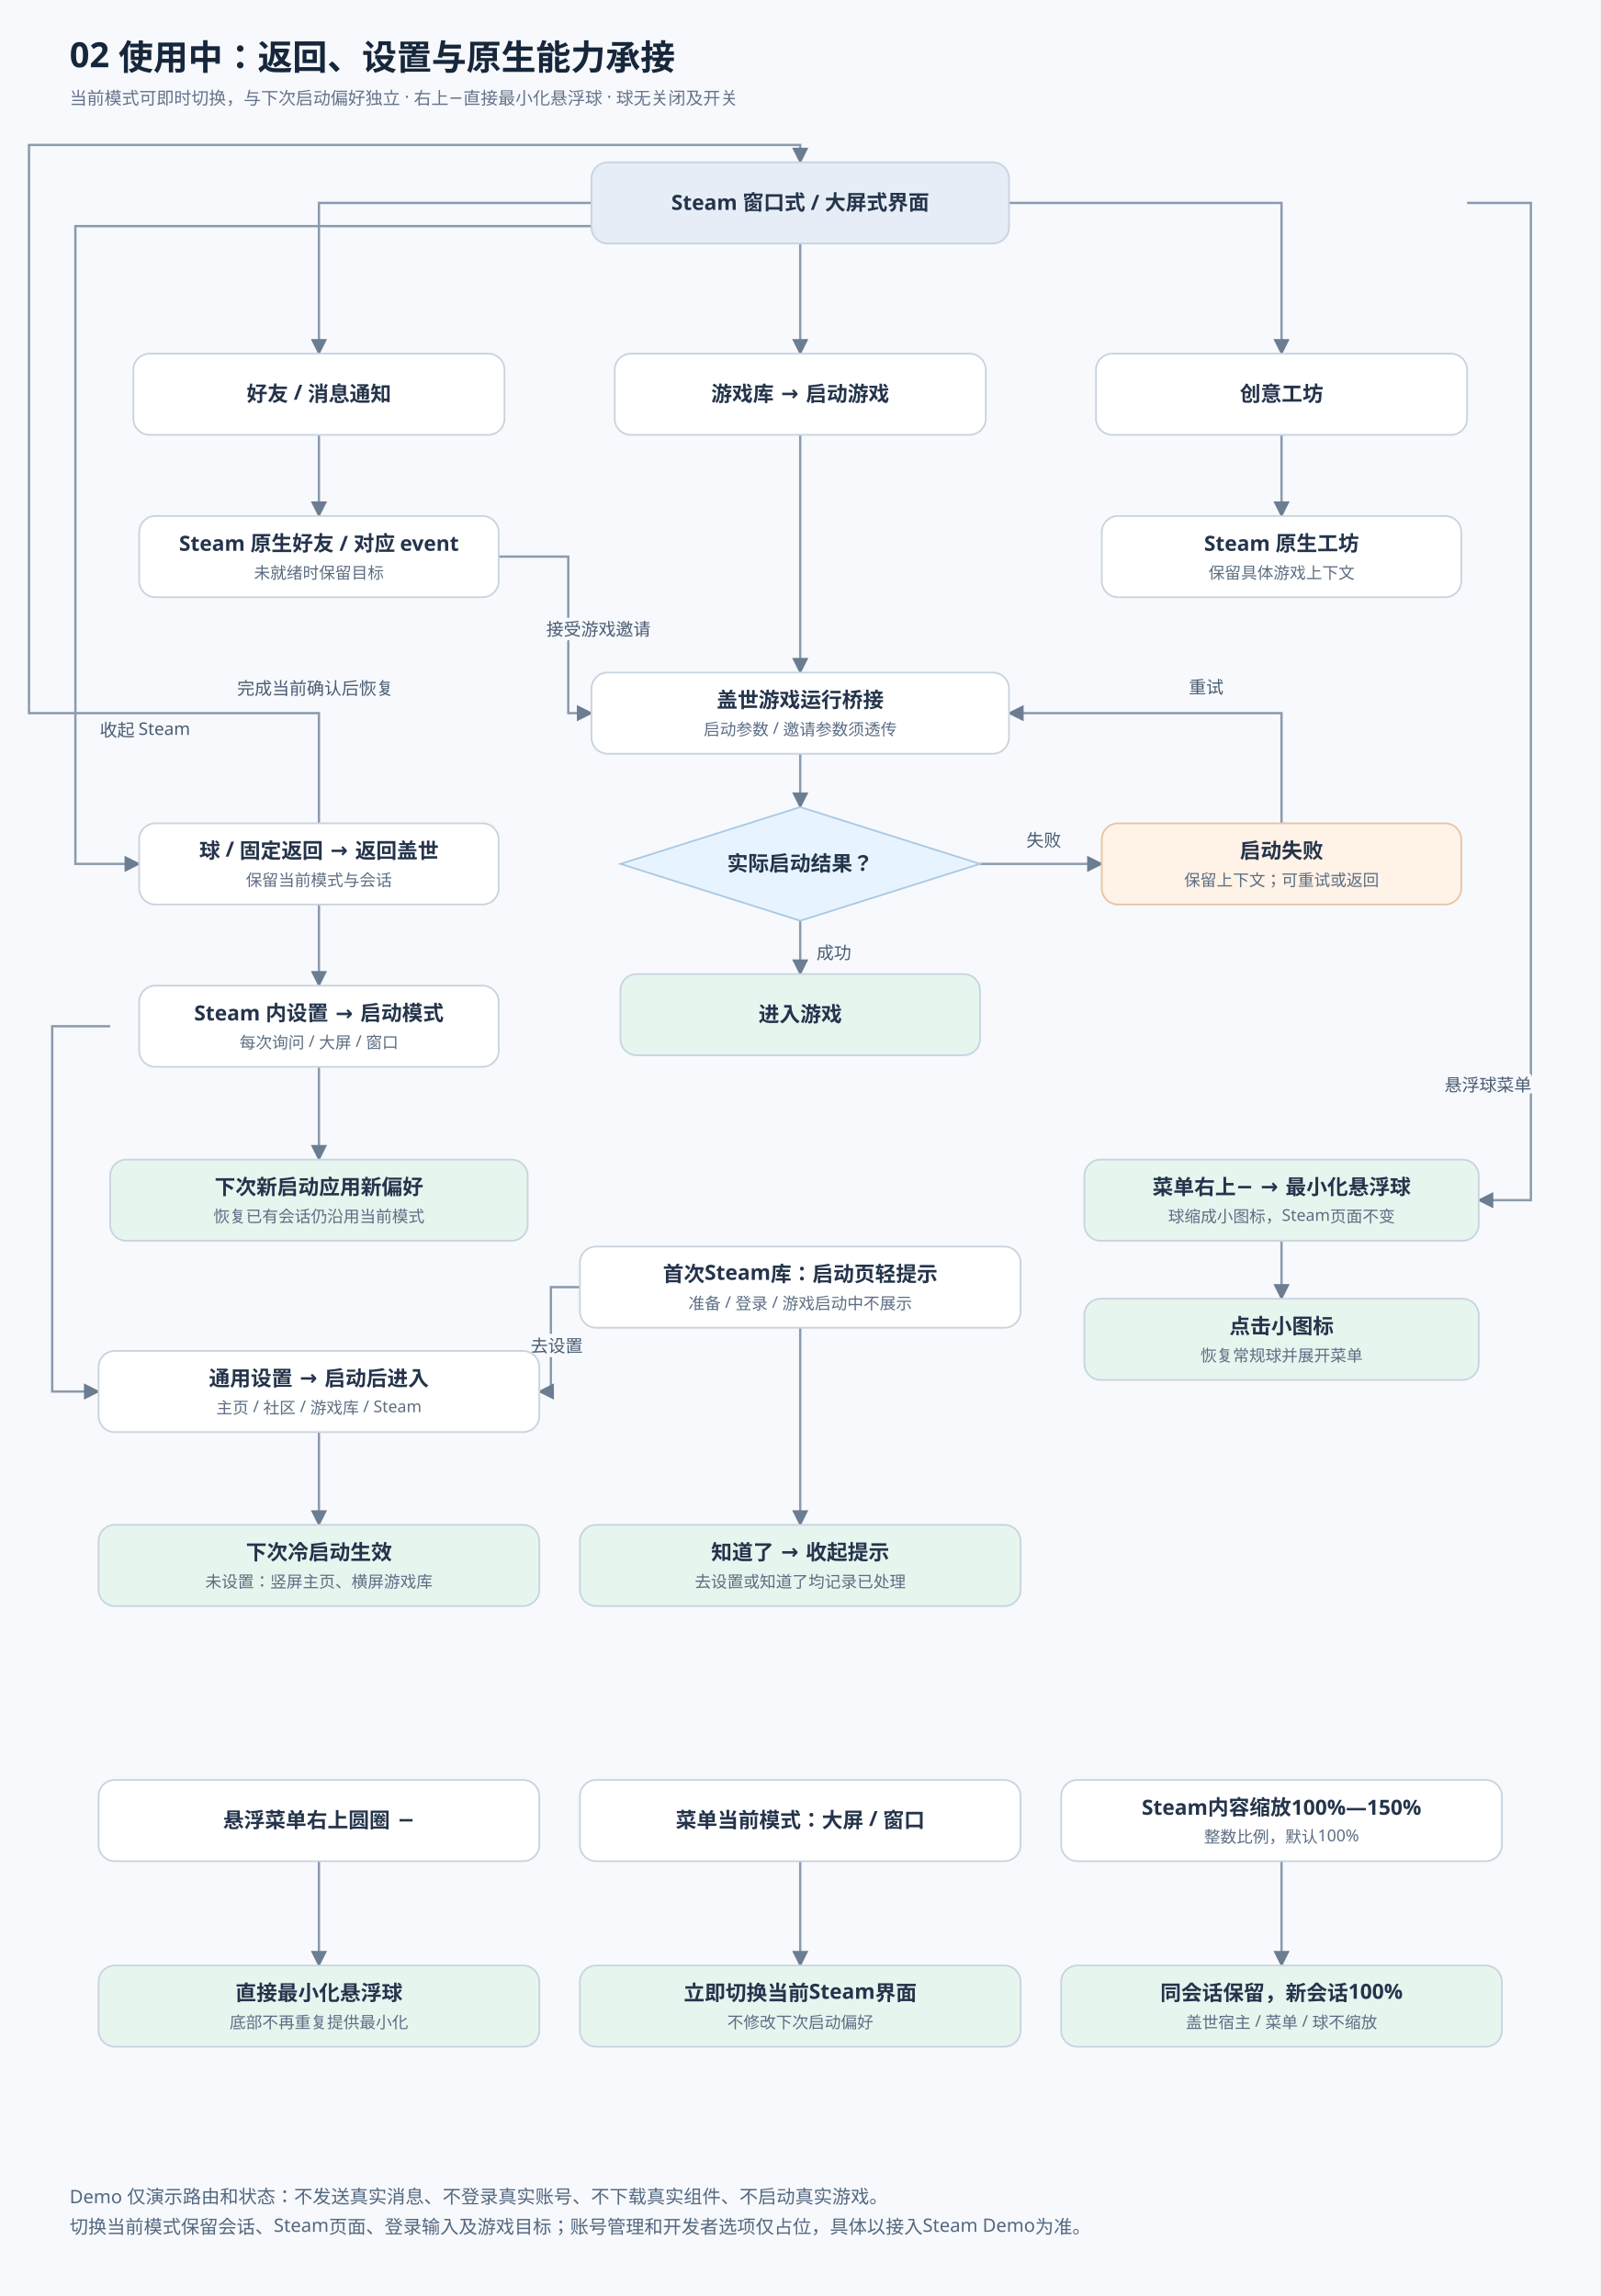
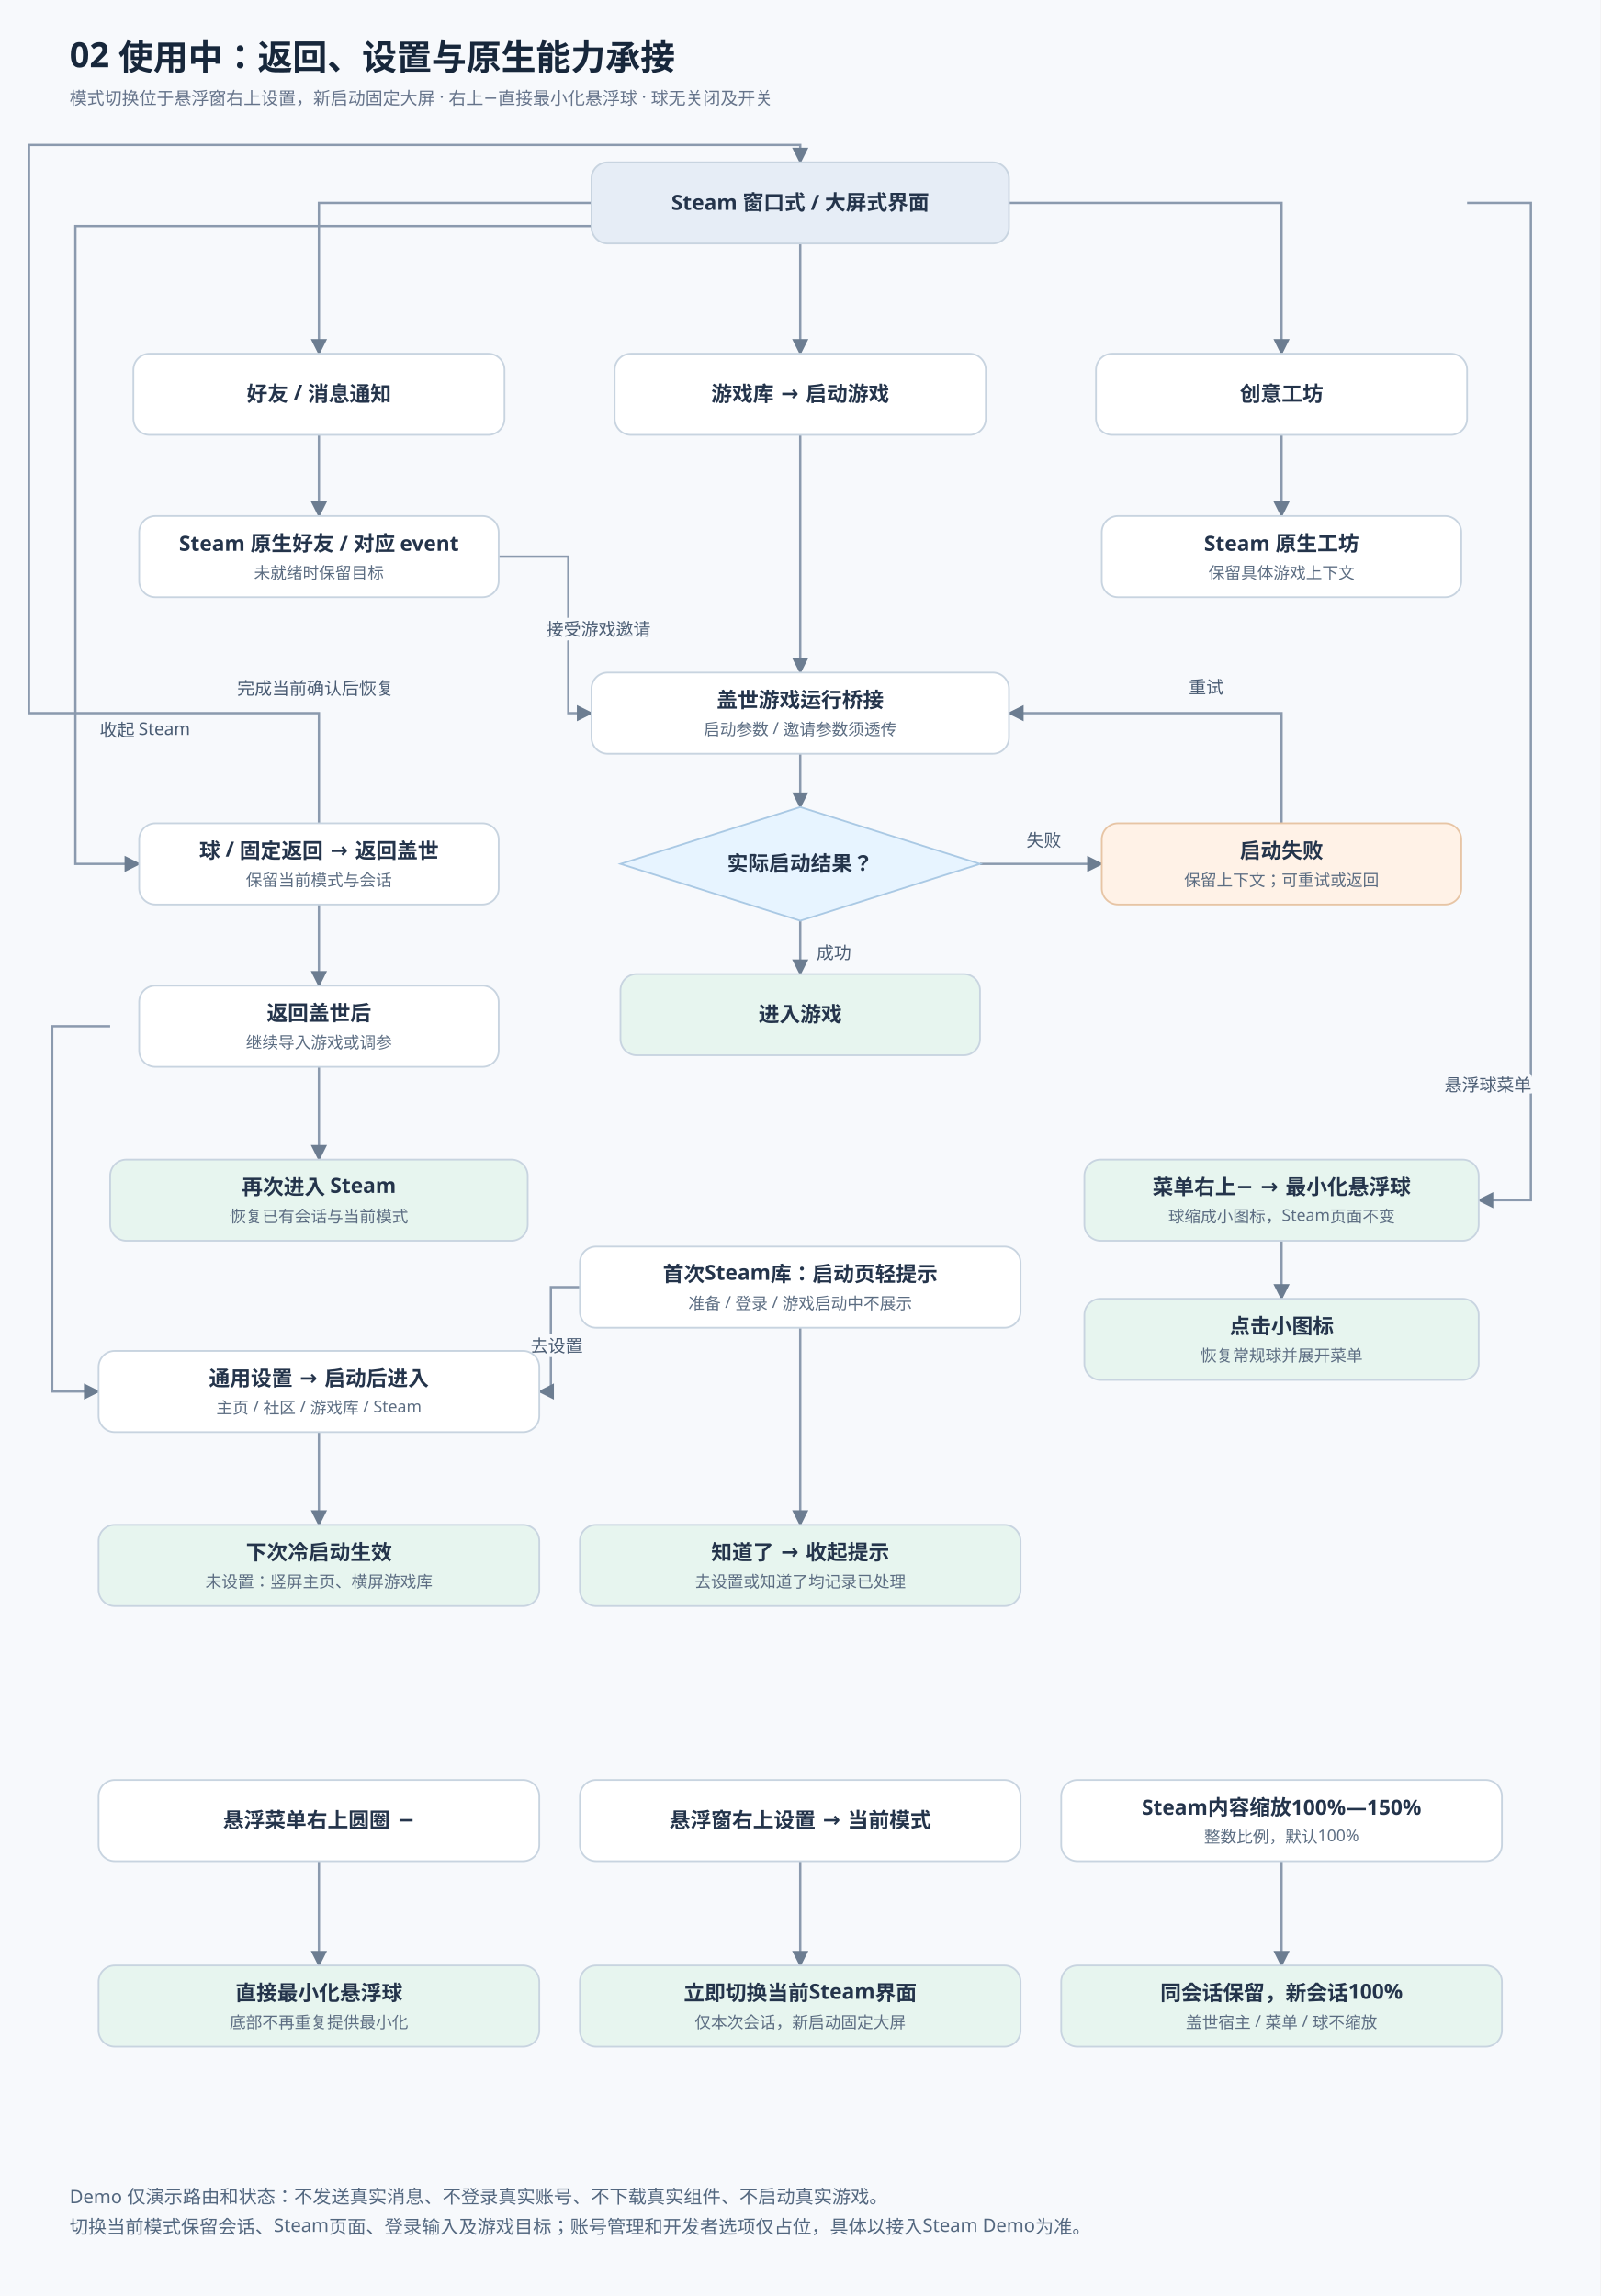
<svg xmlns="http://www.w3.org/2000/svg" width="1380" height="1980" viewBox="0 0 1380 1980" role="img" aria-label="02 使用中：返回、设置与原生能力承接">
  <defs>
    <marker id="arrow-02" viewBox="0 0 10 10" refX="9" refY="5" markerWidth="7" markerHeight="7" orient="auto-start-reverse">
      <path d="M 0 0 L 10 5 L 0 10 z" fill="#6c7d91" />
    </marker>
  </defs>
  <style>text{font-family:'Microsoft YaHei','PingFang SC',sans-serif}.title{font-size:30px;font-weight:700;fill:#17273b}.sub{font-size:15px;fill:#65738a}.label{font-size:15px;fill:#4a5c73;paint-order:stroke;stroke:#f7f9fc;stroke-width:7px;stroke-linejoin:round}.node{font-size:18px;font-weight:600;fill:#24344b}.small{font-size:14px;font-weight:400;fill:#5c6d82}.note{font-size:16px;fill:#53677f}</style>
  <rect width="1380" height="1980" fill="#f7f9fc" />
  <text class="title" x="60" y="58">02 使用中：返回、设置与原生能力承接</text>
-   <text class="sub" x="60" y="90">当前模式可即时切换，与下次启动偏好独立 · 右上−直接最小化悬浮球 · 球无关闭及开关</text>
+   <text class="sub" x="60" y="90">模式切换位于悬浮窗右上设置，新启动固定大屏 · 右上−直接最小化悬浮球 · 球无关闭及开关</text>
  <path d="M510 175 H275 V305" fill="none" stroke="#8b9aae" stroke-width="2" marker-end="url(#arrow-02)" />
  <path d="M690 210 V305" fill="none" stroke="#8b9aae" stroke-width="2" marker-end="url(#arrow-02)" />
  <path d="M870 175 H1105 V305" fill="none" stroke="#8b9aae" stroke-width="2" marker-end="url(#arrow-02)" />
  <path d="M275 375 V445" fill="none" stroke="#8b9aae" stroke-width="2" marker-end="url(#arrow-02)" />
  <path d="M1105 375 V445" fill="none" stroke="#8b9aae" stroke-width="2" marker-end="url(#arrow-02)" />
  <path d="M690 375 V580" fill="none" stroke="#8b9aae" stroke-width="2" marker-end="url(#arrow-02)" />
  <path d="M430 480 H490 V615 H510" fill="none" stroke="#8b9aae" stroke-width="2" marker-end="url(#arrow-02)" />
  <text class="label" x="516" y="548" text-anchor="middle">接受游戏邀请</text>
  <path d="M690 650 V696" fill="none" stroke="#8b9aae" stroke-width="2" marker-end="url(#arrow-02)" />
  <path d="M845 745 H950" fill="none" stroke="#8b9aae" stroke-width="2" marker-end="url(#arrow-02)" />
  <text class="label" x="900" y="730" text-anchor="middle">失败</text>
  <path d="M1105 710 V615 H870" fill="none" stroke="#8b9aae" stroke-width="2" marker-end="url(#arrow-02)" />
  <text class="label" x="1040" y="598" text-anchor="middle">重试</text>
  <path d="M690 794 V840" fill="none" stroke="#8b9aae" stroke-width="2" marker-end="url(#arrow-02)" />
  <text class="label" x="719" y="827" text-anchor="middle">成功</text>
  <path d="M510 195 H65 V745 H120" fill="none" stroke="#8b9aae" stroke-width="2" marker-end="url(#arrow-02)" />
  <text class="label" x="125" y="635" text-anchor="middle">收起 Steam</text>
  <path d="M275 710 V615 H25 V125 H690 V140" fill="none" stroke="#8b9aae" stroke-width="2" marker-end="url(#arrow-02)" />
  <text class="label" x="272" y="599" text-anchor="middle">完成当前确认后恢复</text>
  <path d="M275 780 V850" fill="none" stroke="#8b9aae" stroke-width="2" marker-end="url(#arrow-02)" />
  <path d="M275 920 V1000" fill="none" stroke="#8b9aae" stroke-width="2" marker-end="url(#arrow-02)" />
  <path d="M1265 175 H1320 V1035 H1275" fill="none" stroke="#8b9aae" stroke-width="2" marker-end="url(#arrow-02)" />
  <text class="label" x="1283" y="941" text-anchor="middle">悬浮球菜单</text>
  <path d="M1105 1070 V1120" fill="none" stroke="#8b9aae" stroke-width="2" marker-end="url(#arrow-02)" />
  <path d="M95 885 H45 V1200 H85" fill="none" stroke="#8b9aae" stroke-width="2" marker-end="url(#arrow-02)" />
  <path d="M275 1235 V1315" fill="none" stroke="#8b9aae" stroke-width="2" marker-end="url(#arrow-02)" />
  <path d="M690 1145 V1315" fill="none" stroke="#8b9aae" stroke-width="2" marker-end="url(#arrow-02)" />
  <path d="M500 1110 H475 V1200 H465" fill="none" stroke="#8b9aae" stroke-width="2" marker-end="url(#arrow-02)" />
  <text class="label" x="480" y="1166" text-anchor="middle">去设置</text>
  <path d="M275 1605 V1695" fill="none" stroke="#8b9aae" stroke-width="2" marker-end="url(#arrow-02)" />
  <path d="M690 1605 V1695" fill="none" stroke="#8b9aae" stroke-width="2" marker-end="url(#arrow-02)" />
  <path d="M1105 1605 V1695" fill="none" stroke="#8b9aae" stroke-width="2" marker-end="url(#arrow-02)" />
  <rect x="510" y="140" width="360" height="70" rx="14" fill="#e6edf6" stroke="#c8d4e0" stroke-width="1.5" />
  <text class="node" text-anchor="middle" x="690" y="181">Steam 窗口式 / 大屏式界面</text>
  <rect x="115" y="305" width="320" height="70" rx="14" fill="#ffffff" stroke="#c8d4e0" stroke-width="1.5" />
  <text class="node" text-anchor="middle" x="275" y="346">好友 / 消息通知</text>
  <rect x="530" y="305" width="320" height="70" rx="14" fill="#ffffff" stroke="#c8d4e0" stroke-width="1.5" />
  <text class="node" text-anchor="middle" x="690" y="346">游戏库 → 启动游戏</text>
  <rect x="945" y="305" width="320" height="70" rx="14" fill="#ffffff" stroke="#c8d4e0" stroke-width="1.5" />
  <text class="node" text-anchor="middle" x="1105" y="346">创意工坊</text>
  <rect x="120" y="445" width="310" height="70" rx="14" fill="#ffffff" stroke="#c8d4e0" stroke-width="1.5" />
  <text class="node" text-anchor="middle" x="275" y="475">Steam 原生好友 / 对应 event</text>
  <text class="small" text-anchor="middle" x="275" y="499">未就绪时保留目标</text>
  <rect x="510" y="580" width="360" height="70" rx="14" fill="#ffffff" stroke="#c8d4e0" stroke-width="1.5" />
  <text class="node" text-anchor="middle" x="690" y="610">盖世游戏运行桥接</text>
  <text class="small" text-anchor="middle" x="690" y="634">启动参数 / 邀请参数须透传</text>
  <rect x="950" y="445" width="310" height="70" rx="14" fill="#ffffff" stroke="#c8d4e0" stroke-width="1.5" />
  <text class="node" text-anchor="middle" x="1105" y="475">Steam 原生工坊</text>
  <text class="small" text-anchor="middle" x="1105" y="499">保留具体游戏上下文</text>
  <path d="M690 696 L845 745 L690 794 L535 745 Z" fill="#e7f4ff" stroke="#aac9e4" stroke-width="1.5" />
  <text class="node" text-anchor="middle" x="690" y="751">实际启动结果？</text>
  <rect x="950" y="710" width="310" height="70" rx="14" fill="#fff2e7" stroke="#e7c5a5" stroke-width="1.5" />
  <text class="node" text-anchor="middle" x="1105" y="740">启动失败</text>
  <text class="small" text-anchor="middle" x="1105" y="764">保留上下文；可重试或返回</text>
  <rect x="535" y="840" width="310" height="70" rx="14" fill="#e7f5ef" stroke="#c8d4e0" stroke-width="1.5" />
  <text class="node" text-anchor="middle" x="690" y="881">进入游戏</text>
  <rect x="120" y="710" width="310" height="70" rx="14" fill="#ffffff" stroke="#c8d4e0" stroke-width="1.5" />
  <text class="node" text-anchor="middle" x="275" y="740">球 / 固定返回 → 返回盖世</text>
  <text class="small" text-anchor="middle" x="275" y="764">保留当前模式与会话</text>
  <rect x="120" y="850" width="310" height="70" rx="14" fill="#ffffff" stroke="#c8d4e0" stroke-width="1.5" />
-   <text class="node" text-anchor="middle" x="275" y="880">Steam 内设置 → 启动模式</text>
-   <text class="small" text-anchor="middle" x="275" y="904">每次询问 / 大屏 / 窗口</text>
+   <text class="node" text-anchor="middle" x="275" y="880">返回盖世后</text>
+   <text class="small" text-anchor="middle" x="275" y="904">继续导入游戏或调参</text>
  <rect x="95" y="1000" width="360" height="70" rx="14" fill="#e7f5ef" stroke="#c8d4e0" stroke-width="1.5" />
-   <text class="node" text-anchor="middle" x="275" y="1030">下次新启动应用新偏好</text>
-   <text class="small" text-anchor="middle" x="275" y="1054">恢复已有会话仍沿用当前模式</text>
+   <text class="node" text-anchor="middle" x="275" y="1030">再次进入 Steam</text>
+   <text class="small" text-anchor="middle" x="275" y="1054">恢复已有会话与当前模式</text>
  <rect x="935" y="1000" width="340" height="70" rx="14" fill="#e7f5ef" stroke="#c8d4e0" stroke-width="1.5" />
  <text class="node" text-anchor="middle" x="1105" y="1030">菜单右上− → 最小化悬浮球</text>
  <text class="small" text-anchor="middle" x="1105" y="1054">球缩成小图标，Steam页面不变</text>
  <rect x="935" y="1120" width="340" height="70" rx="14" fill="#e7f5ef" stroke="#c8d4e0" stroke-width="1.5" />
  <text class="node" text-anchor="middle" x="1105" y="1150">点击小图标</text>
  <text class="small" text-anchor="middle" x="1105" y="1174">恢复常规球并展开菜单</text>
  <rect x="85" y="1165" width="380" height="70" rx="14" fill="#ffffff" stroke="#c8d4e0" stroke-width="1.5" />
  <text class="node" text-anchor="middle" x="275" y="1195">通用设置 → 启动后进入</text>
  <text class="small" text-anchor="middle" x="275" y="1219">主页 / 社区 / 游戏库 / Steam</text>
  <rect x="85" y="1315" width="380" height="70" rx="14" fill="#e7f5ef" stroke="#c8d4e0" stroke-width="1.5" />
  <text class="node" text-anchor="middle" x="275" y="1345">下次冷启动生效</text>
  <text class="small" text-anchor="middle" x="275" y="1369">未设置：竖屏主页、横屏游戏库</text>
  <rect x="500" y="1075" width="380" height="70" rx="14" fill="#ffffff" stroke="#c8d4e0" stroke-width="1.5" />
  <text class="node" text-anchor="middle" x="690" y="1105">首次Steam库：启动页轻提示</text>
  <text class="small" text-anchor="middle" x="690" y="1129">准备 / 登录 / 游戏启动中不展示</text>
  <rect x="500" y="1315" width="380" height="70" rx="14" fill="#e7f5ef" stroke="#c8d4e0" stroke-width="1.5" />
  <text class="node" text-anchor="middle" x="690" y="1345">知道了 → 收起提示</text>
  <text class="small" text-anchor="middle" x="690" y="1369">去设置或知道了均记录已处理</text>
  <rect x="85" y="1535" width="380" height="70" rx="14" fill="#ffffff" stroke="#c8d4e0" stroke-width="1.5" />
  <text class="node" text-anchor="middle" x="275" y="1576">悬浮菜单右上圆圈 −</text>
  <rect x="85" y="1695" width="380" height="70" rx="14" fill="#e7f5ef" stroke="#c8d4e0" stroke-width="1.5" />
  <text class="node" text-anchor="middle" x="275" y="1725">直接最小化悬浮球</text>
  <text class="small" text-anchor="middle" x="275" y="1749">底部不再重复提供最小化</text>
  <rect x="500" y="1535" width="380" height="70" rx="14" fill="#ffffff" stroke="#c8d4e0" stroke-width="1.5" />
-   <text class="node" text-anchor="middle" x="690" y="1576">菜单当前模式：大屏 / 窗口</text>
+   <text class="node" text-anchor="middle" x="690" y="1576">悬浮窗右上设置 → 当前模式</text>
  <rect x="500" y="1695" width="380" height="70" rx="14" fill="#e7f5ef" stroke="#c8d4e0" stroke-width="1.5" />
  <text class="node" text-anchor="middle" x="690" y="1725">立即切换当前Steam界面</text>
-   <text class="small" text-anchor="middle" x="690" y="1749">不修改下次启动偏好</text>
+   <text class="small" text-anchor="middle" x="690" y="1749">仅本次会话，新启动固定大屏</text>
  <rect x="915" y="1535" width="380" height="70" rx="14" fill="#ffffff" stroke="#c8d4e0" stroke-width="1.5" />
  <text class="node" text-anchor="middle" x="1105" y="1565">Steam内容缩放100%—150%</text>
  <text class="small" text-anchor="middle" x="1105" y="1589">整数比例，默认100%</text>
  <rect x="915" y="1695" width="380" height="70" rx="14" fill="#e7f5ef" stroke="#c8d4e0" stroke-width="1.5" />
  <text class="node" text-anchor="middle" x="1105" y="1725">同会话保留，新会话100%</text>
  <text class="small" text-anchor="middle" x="1105" y="1749">盖世宿主 / 菜单 / 球不缩放</text>
  <text class="note" x="60" y="1900">Demo 仅演示路由和状态：不发送真实消息、不登录真实账号、不下载真实组件、不启动真实游戏。</text>
  <text class="note" x="60" y="1926">切换当前模式保留会话、Steam页面、登录输入及游戏目标；账号管理和开发者选项仅占位，具体以接入Steam Demo为准。</text>
</svg>
